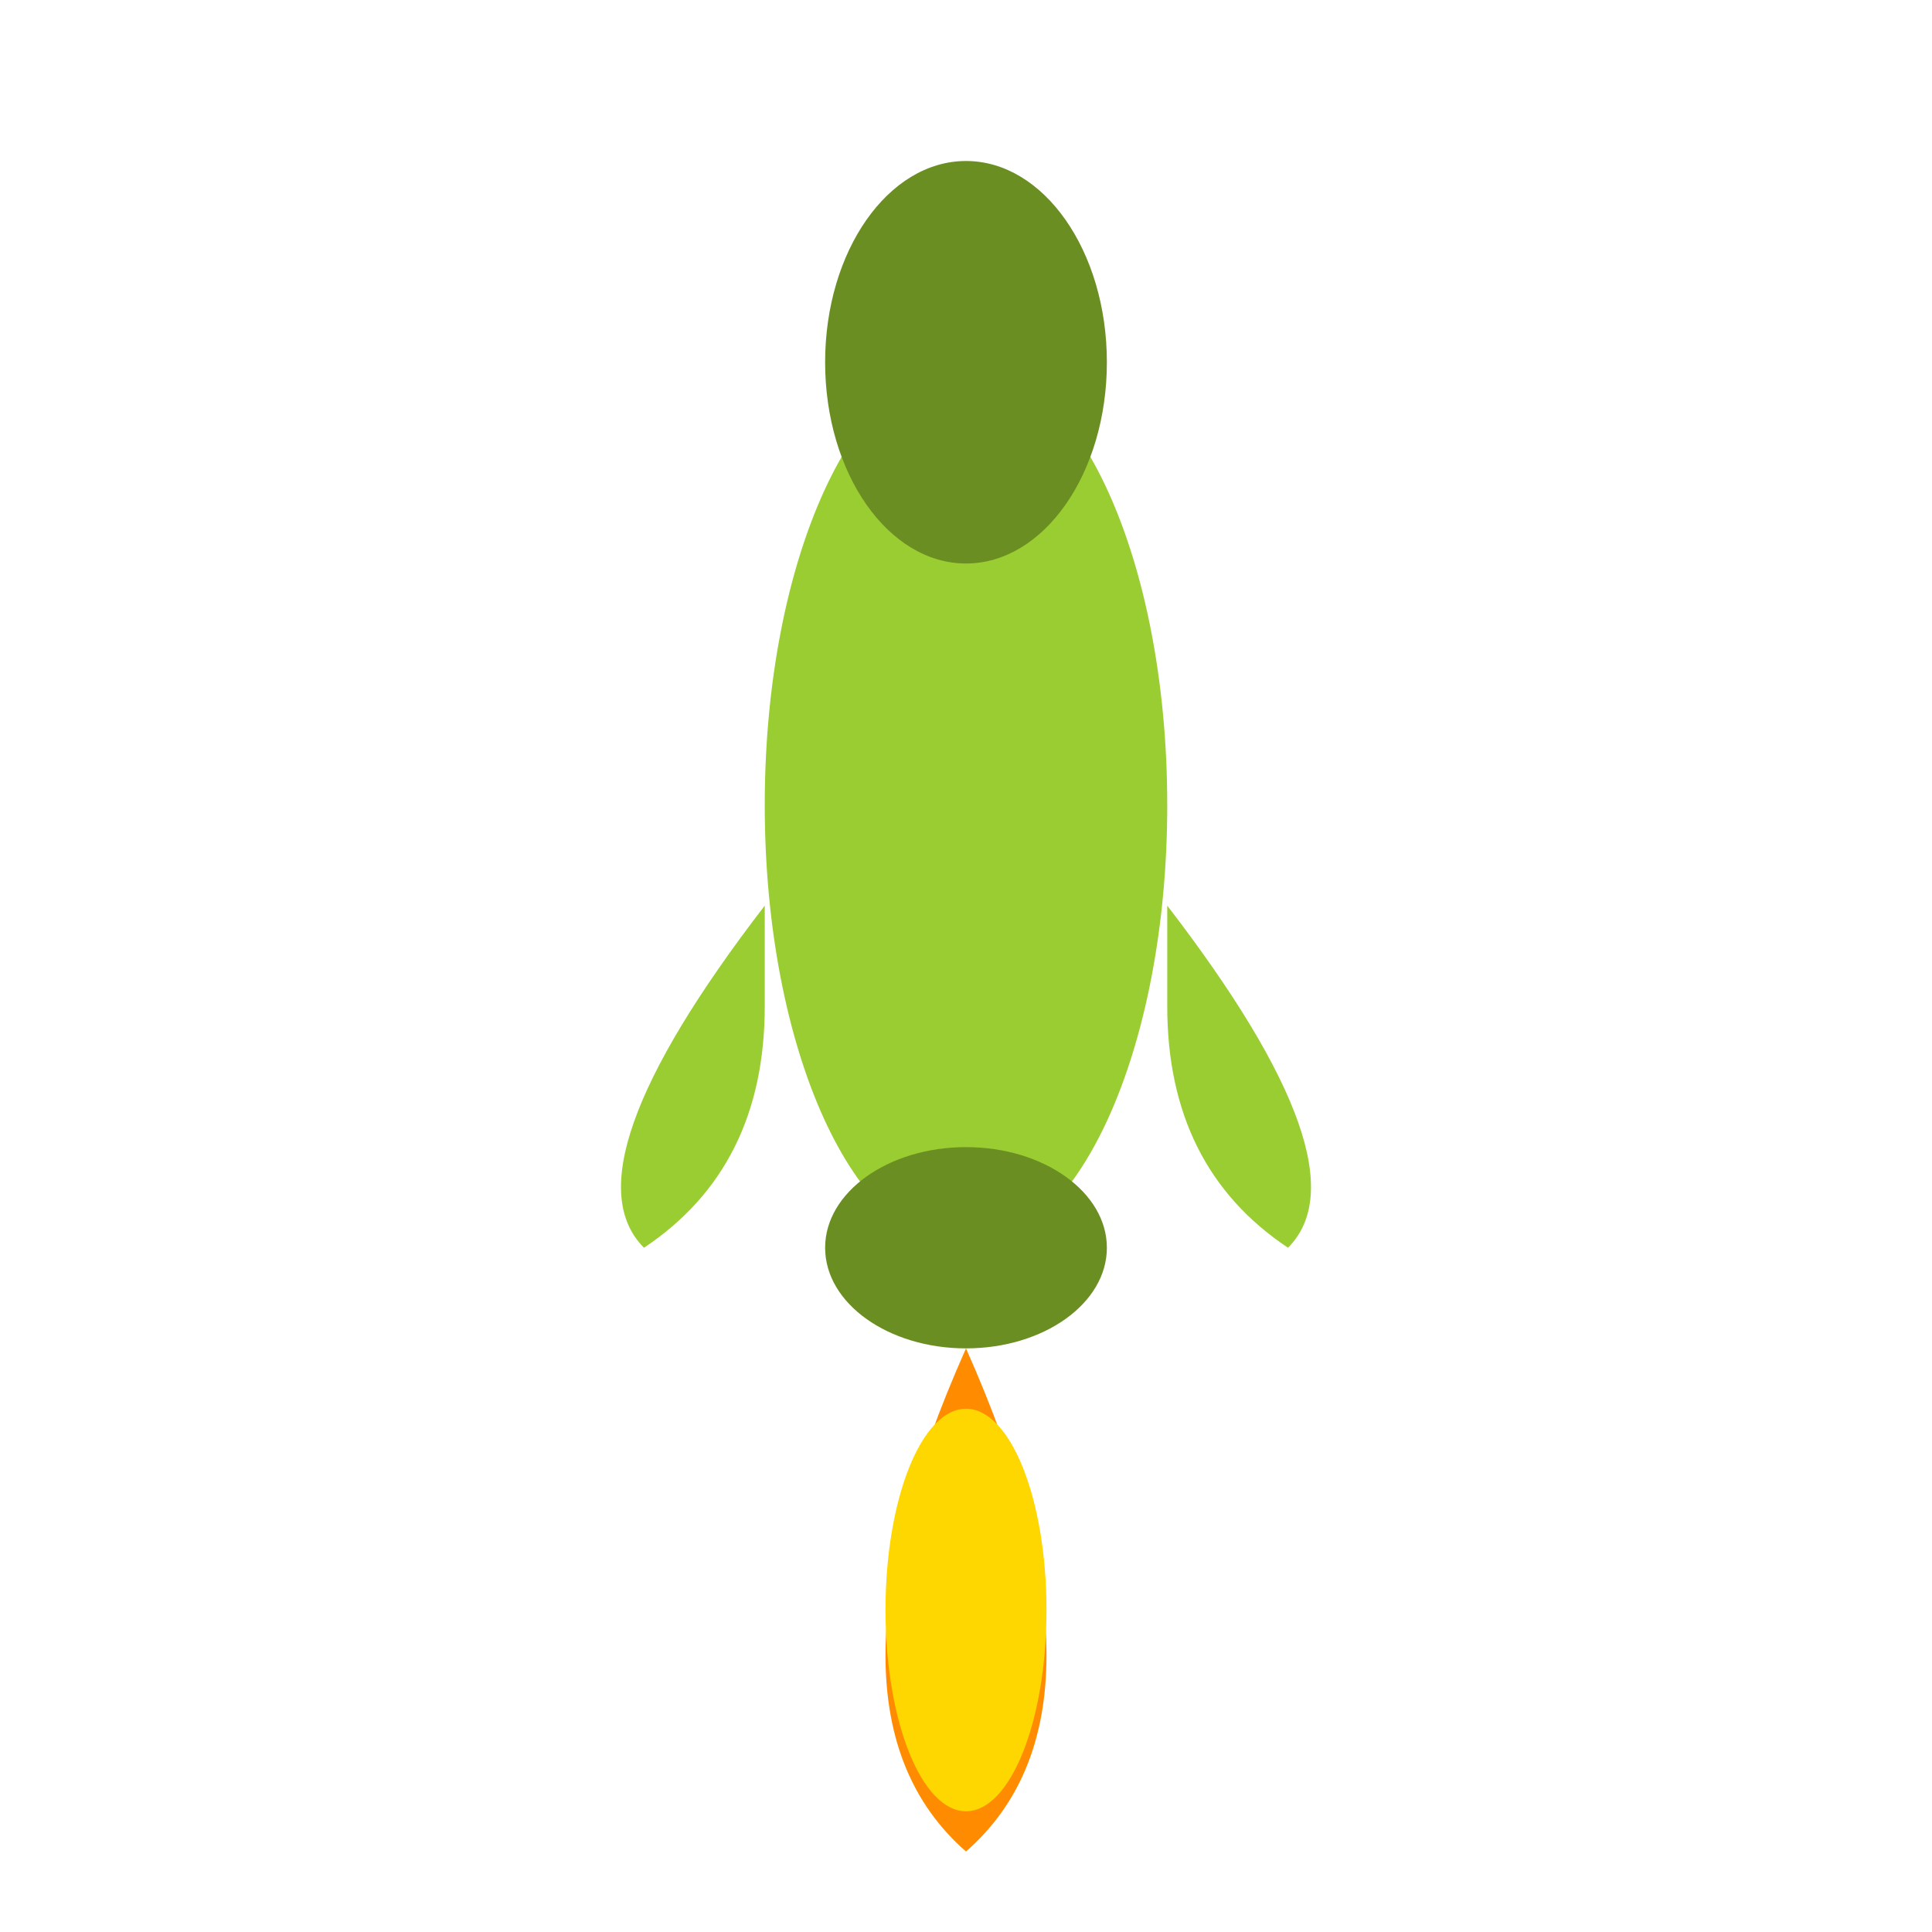
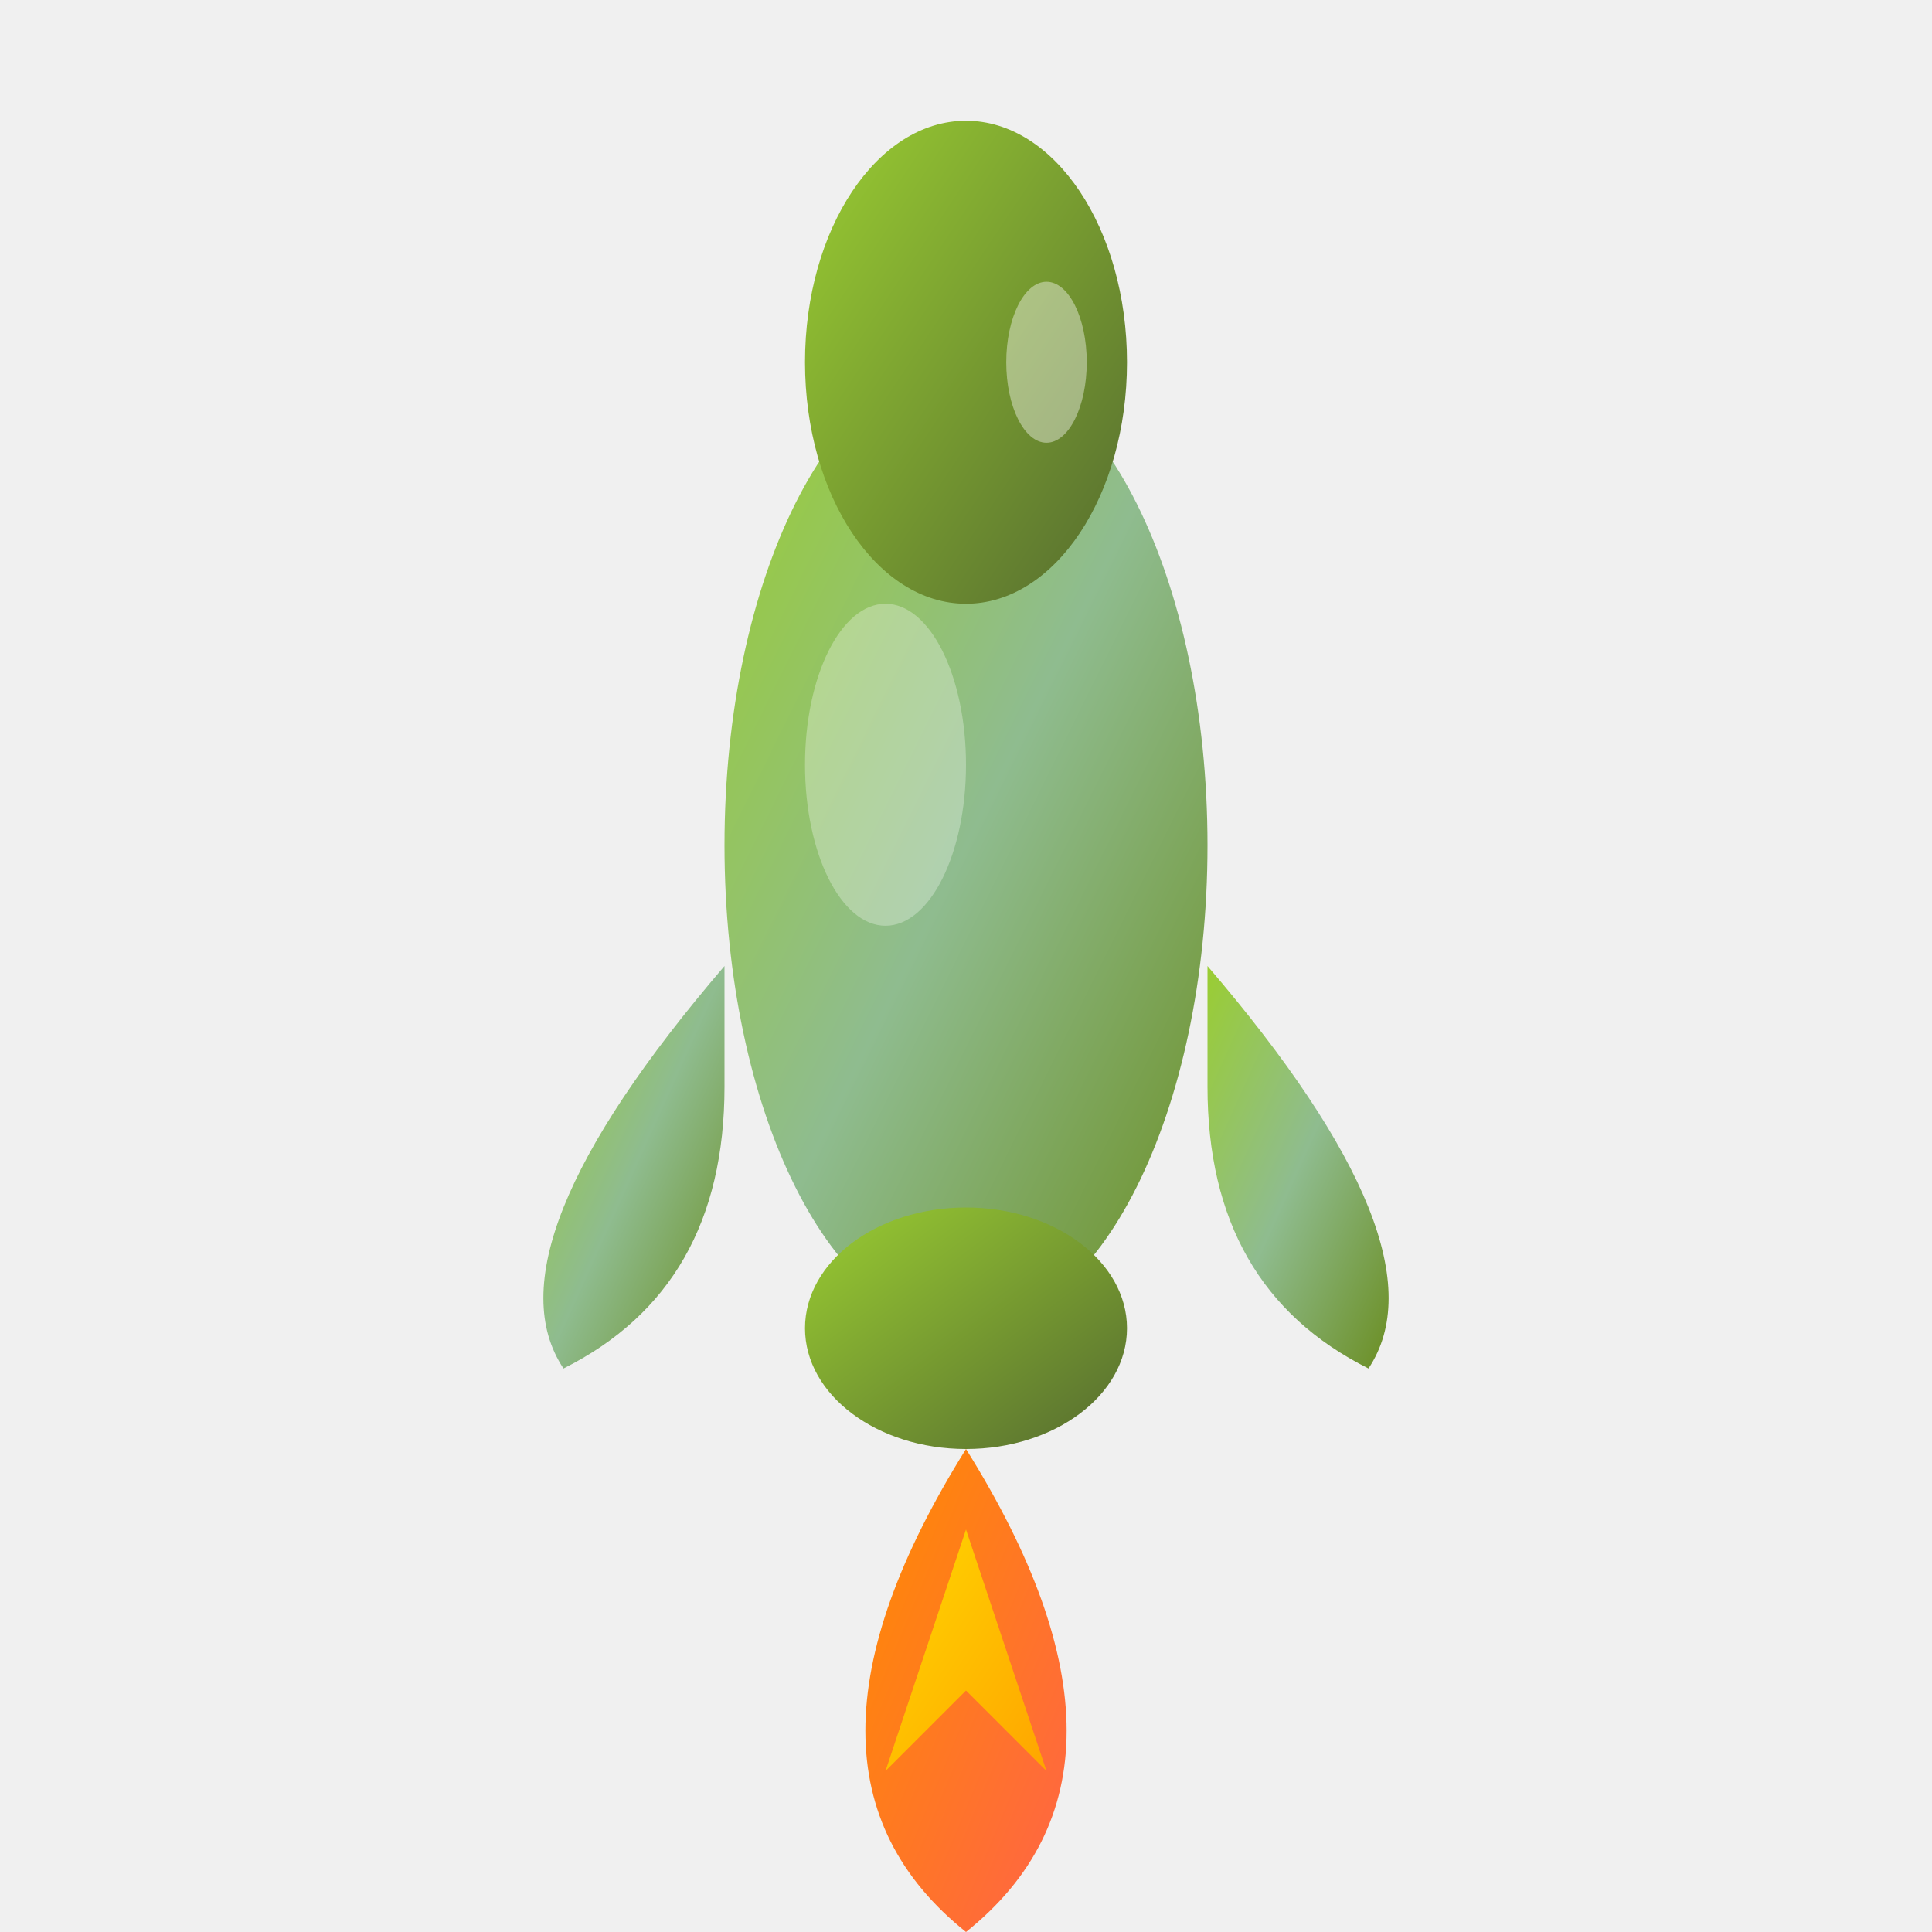
<svg xmlns="http://www.w3.org/2000/svg" width="96" height="96" viewBox="0 0 96 96">
-   <rect width="96" height="96" fill="#FFFFFF" />
-   <ellipse cx="48" cy="40" rx="10" ry="22" fill="#9ACD32" />
-   <ellipse cx="48" cy="18" rx="7" ry="10" fill="#6B8E23" />
-   <path d="M38 45 Q28 58 32 62 Q38 58 38 50 Z" fill="#9ACD32" />
-   <path d="M58 45 Q68 58 64 62 Q58 58 58 50 Z" fill="#9ACD32" />
-   <ellipse cx="48" cy="62" rx="7" ry="5" fill="#6B8E23" />
-   <path d="M48 67 Q40 85 48 92 Q56 85 48 67 Z" fill="#FF8C00" />
-   <ellipse cx="48" cy="80" rx="4" ry="10" fill="#FFD700" />
+   <rect width="96" height="96" fill="transparent" />
+   <defs>
+     <linearGradient id="rocketBody" x1="0%" y1="0%" x2="100%" y2="100%">
+       <stop offset="0%" style="stop-color:#9ACD32;stop-opacity:1" />
+       <stop offset="50%" style="stop-color:#8FBC8F;stop-opacity:1" />
+       <stop offset="100%" style="stop-color:#6B8E23;stop-opacity:1" />
+     </linearGradient>
+     <linearGradient id="noseCone" x1="0%" y1="0%" x2="100%" y2="100%">
+       <stop offset="0%" style="stop-color:#9ACD32;stop-opacity:1" />
+       <stop offset="100%" style="stop-color:#556B2F;stop-opacity:1" />
+     </linearGradient>
+     <linearGradient id="flameOuter" x1="0%" y1="0%" x2="100%" y2="100%">
+       <stop offset="0%" style="stop-color:#FF8C00;stop-opacity:1" />
+       <stop offset="100%" style="stop-color:#FF6347;stop-opacity:1" />
+     </linearGradient>
+     <linearGradient id="flameInner" x1="0%" y1="0%" x2="100%" y2="100%">
+       <stop offset="0%" style="stop-color:#FFD700;stop-opacity:1" />
+       <stop offset="100%" style="stop-color:#FFA500;stop-opacity:1" />
+     </linearGradient>
+   </defs>
+   <ellipse cx="48" cy="42" rx="12" ry="24" fill="url(#rocketBody)" />
+   <ellipse cx="48" cy="18" rx="8" ry="12" fill="url(#noseCone)" />
+   <path d="M36 48 Q24 62 28 68 Q36 64 36 54 Z" fill="url(#rocketBody)" />
+   <path d="M60 48 Q72 62 68 68 Q60 64 60 54 Z" fill="url(#rocketBody)" />
+   <ellipse cx="48" cy="66" rx="8" ry="6" fill="url(#noseCone)" />
+   <path d="M48 72 Q38 88 48 96 Q58 88 48 72 Z" fill="url(#flameOuter)" />
+   <path d="M48 76 L44 88 L48 84 L52 88 Z" fill="url(#flameInner)" />
+   <ellipse cx="44" cy="38" rx="4" ry="8" fill="rgba(255,255,255,0.3)" />
+   <ellipse cx="52" cy="18" rx="2" ry="4" fill="rgba(255,255,255,0.4)" />
</svg>
